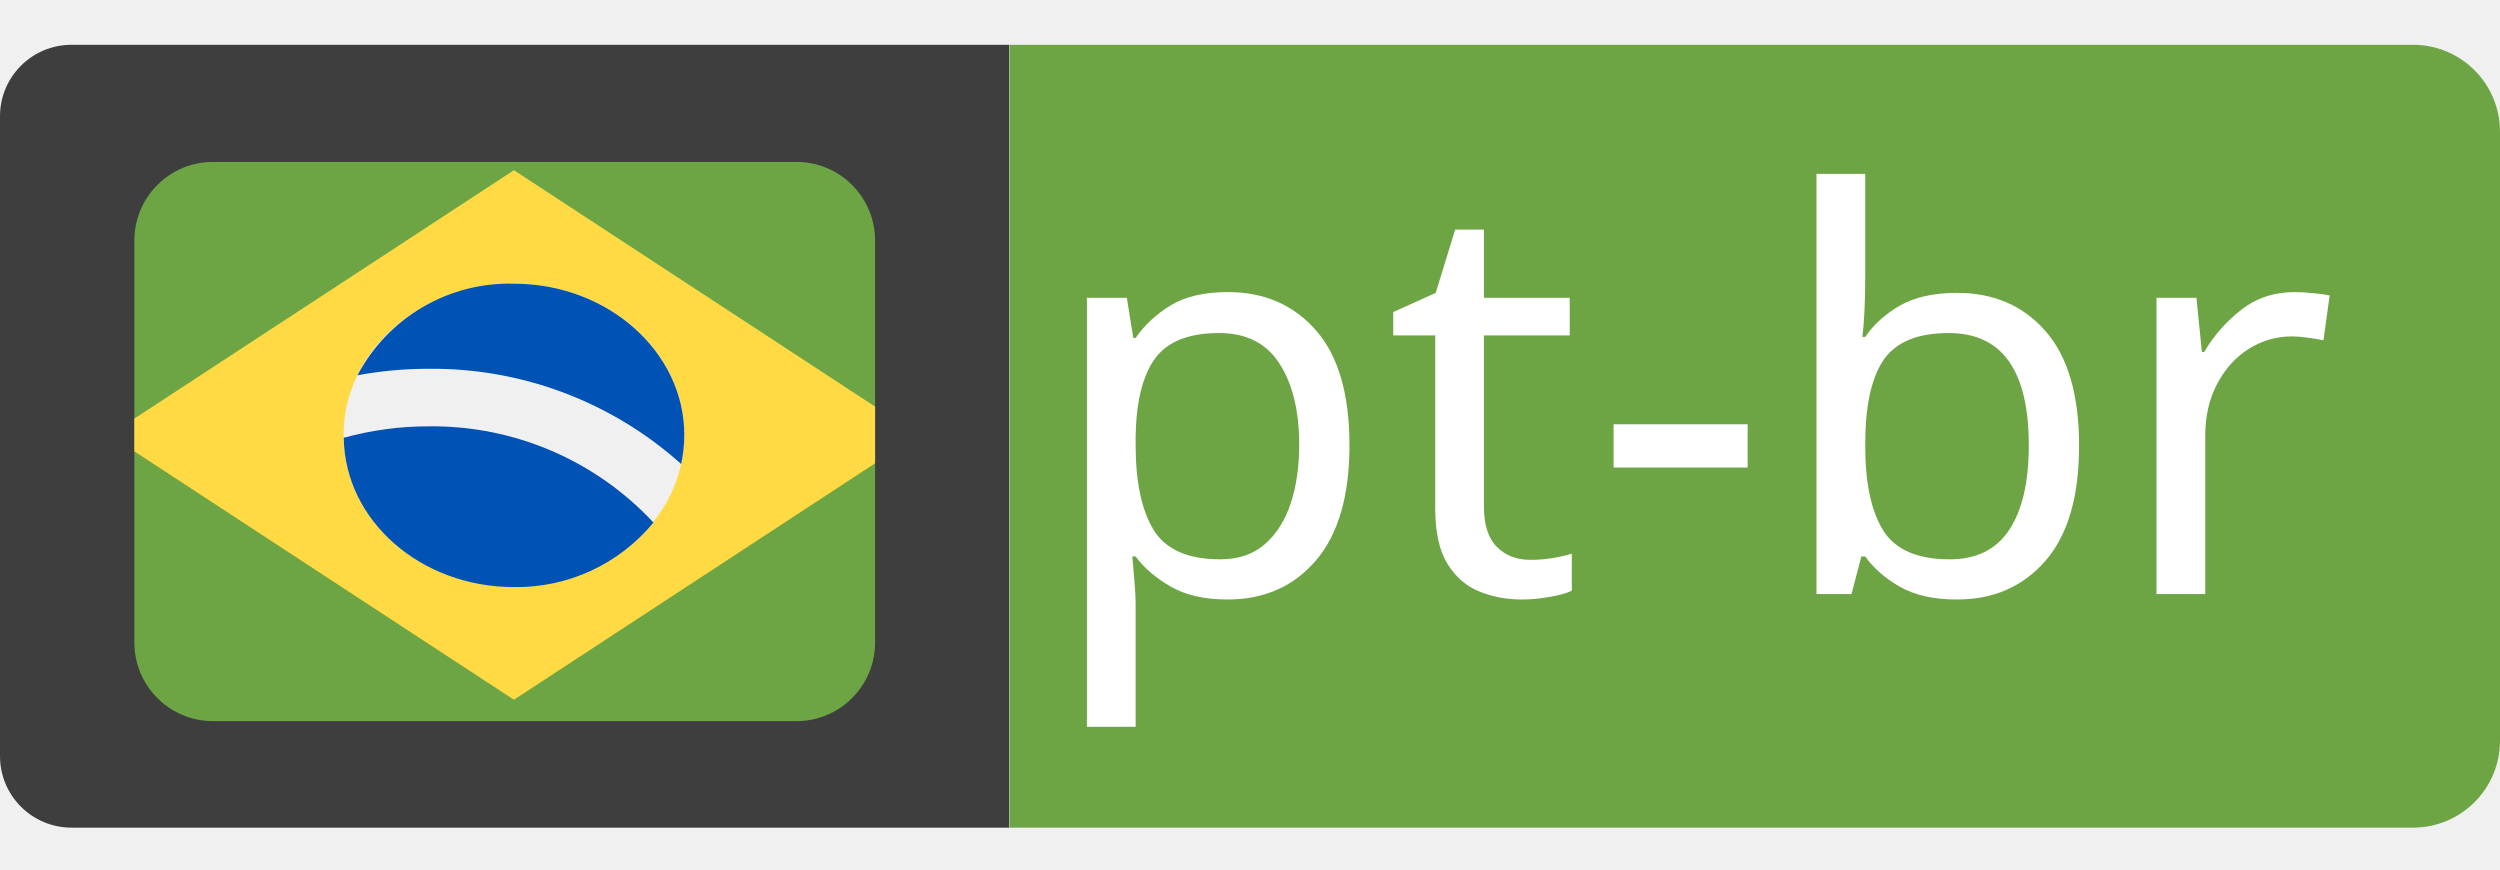
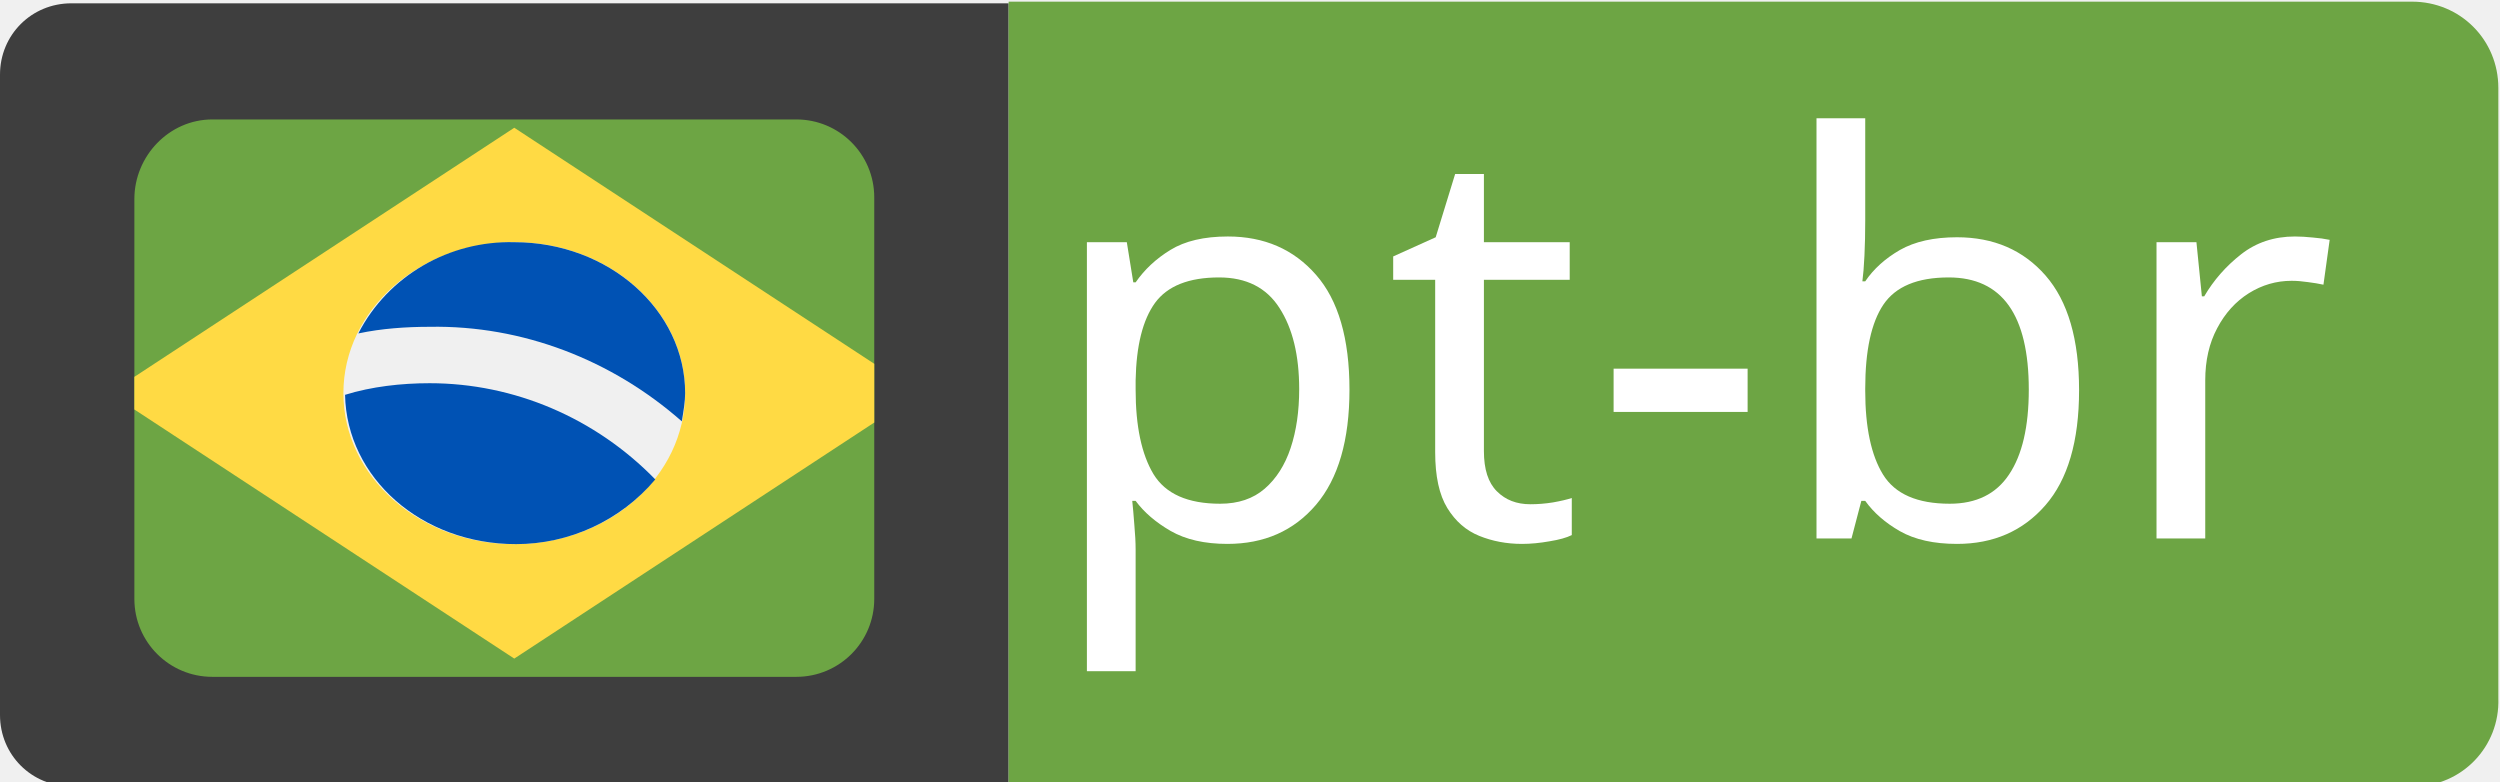
- <svg xmlns="http://www.w3.org/2000/svg" id="Camada_1" data-name="Camada 1" viewBox="0 0 150.7 52.44">
-   <defs>
-     <clipPath id="clip-path" transform="translate(-417.3 -475.3)">
-       <rect x="425.4" y="485.06" width="44.65" height="33.71" rx="4.74" style="fill:none" />
+ <svg xmlns="http://www.w3.org/2000/svg" xmlns:xlink="http://www.w3.org/1999/xlink" version="1.1" id="Camada_1" x="0px" y="0px" viewBox="0 0 150.7 47.1" style="enable-background:new 0 0 150.7 47.1;" xml:space="preserve">
+   <style type="text/css">
+ 	.st0{fill:#3E3E3E;}
+ 	.st1{fill:#6DA544;}
+ 	.st2{clip-path:url(#SVGID_2_);}
+ 	.st3{fill:#FFDA44;}
+ 	.st4{fill:#F0F0F0;}
+ 	.st5{fill:#0052B4;}
+ 	.st6{fill:#FFFFFF;}
+ 	.st7{font-family:'Verdana';}
+ 	.st8{font-size:33.327px;}
+ </style>
+   <path class="st0" d="M4.3,0.2h56.5l0,0v47.2l0,0H4.3c-2.4,0-4.3-1.9-4.3-4.3V4.5C0,2.1,1.9,0.2,4.3,0.2z" />
+   <path class="st1" d="M145.5,47.4H60.8l0,0V0.1l0,0h84.6c2.9,0,5.2,2.3,5.2,5.2v36.8C150.7,45,148.4,47.4,145.5,47.4z" />
+   <g>
+     <defs>
+       <path id="SVGID_1_" d="M12.8,7.2H48c2.6,0,4.7,2.1,4.7,4.7v24.2c0,2.6-2.1,4.7-4.7,4.7H12.8c-2.6,0-4.7-2.1-4.7-4.7V12    C8.1,9.4,10.2,7.2,12.8,7.2z" />
+     </defs>
+     <clipPath id="SVGID_2_">
+       <use xlink:href="#SVGID_1_" style="overflow:visible;" />
    </clipPath>
-   </defs>
-   <path d="M4.31,2.7H60.83a0,0,0,0,1,0,0V49.89a0,0,0,0,1,0,0H4.31A4.31,4.31,0,0,1,0,45.58V7A4.31,4.31,0,0,1,4.31,2.7Z" style="fill:#3e3e3e" />
-   <path d="M483.39,478H568a0,0,0,0,1,0,0v47.19a0,0,0,0,1,0,0H483.39a5.24,5.24,0,0,1-5.24-5.24V483.24A5.24,5.24,0,0,1,483.39,478Z" transform="translate(628.85 527.89) rotate(-180)" style="fill:#6da544" />
-   <g style="clip-path:url(#clip-path)">
-     <ellipse cx="30.98" cy="26.22" rx="29.52" ry="26.22" style="fill:#6da544" />
-     <polygon points="30.98 10.26 55.36 26.22 30.98 42.18 6.59 26.22 30.98 10.26" style="fill:#ffda44" />
-     <ellipse cx="30.98" cy="26.22" rx="10.27" ry="9.12" style="fill:#f0f0f0" />
-     <path d="M443.15,501a19.14,19.14,0,0,0-5.13.69c.07,5,4.64,9,10.26,9a10.69,10.69,0,0,0,8.41-3.89A18.2,18.2,0,0,0,443.15,501Z" transform="translate(-417.3 -475.3)" style="fill:#0052b4" />
-     <path d="M458.36,503.27a8.45,8.45,0,0,0,.19-1.75c0-5-4.6-9.12-10.27-9.12a10.35,10.35,0,0,0-9.43,5.52,23.31,23.31,0,0,1,4.3-.39A22.45,22.45,0,0,1,458.36,503.27Z" transform="translate(-417.3 -475.3)" style="fill:#0052b4" />
+     <g class="st2">
+       <ellipse class="st1" cx="31" cy="23.7" rx="29.5" ry="26.2" />
+       <polygon class="st3" points="31,7.7 55.4,23.7 31,39.7 6.6,23.7   " />
+       <ellipse class="st4" cx="31" cy="23.7" rx="10.3" ry="9.1" />
+       <path class="st5" d="M25.9,23.1c-1.7,0-3.5,0.2-5.1,0.7c0.1,5,4.6,9,10.3,9c3.2,0,6.3-1.4,8.4-3.9C35.9,25.2,31,23.1,25.9,23.1z" />
+       <path class="st5" d="M41.1,25.4c0.1-0.6,0.2-1.2,0.2-1.7c0-5-4.6-9.1-10.3-9.1c-3.9-0.1-7.6,2-9.4,5.5c1.4-0.3,2.9-0.4,4.3-0.4    C31.5,19.6,36.9,21.7,41.1,25.4z" />
+     </g>
  </g>
-   <text transform="translate(62.69 35.81)" style="font-size:33.327px;fill:#fff;font-family:Verdana">p<tspan x="20.76" y="0" style="letter-spacing:-0.02em">t</tspan>
-     <tspan x="33.25" y="0">-br</tspan>
-   </text>
+   <text transform="matrix(1 0 0 1 62.69 32.4583)" class="st6 st7 st8">p</text>
+   <text transform="matrix(1 0 0 1 83.45 32.4583)" class="st6 st7 st8">t</text>
+   <text transform="matrix(1 0 0 1 95.94 32.4583)" class="st6 st7 st8">-br</text>
</svg>
